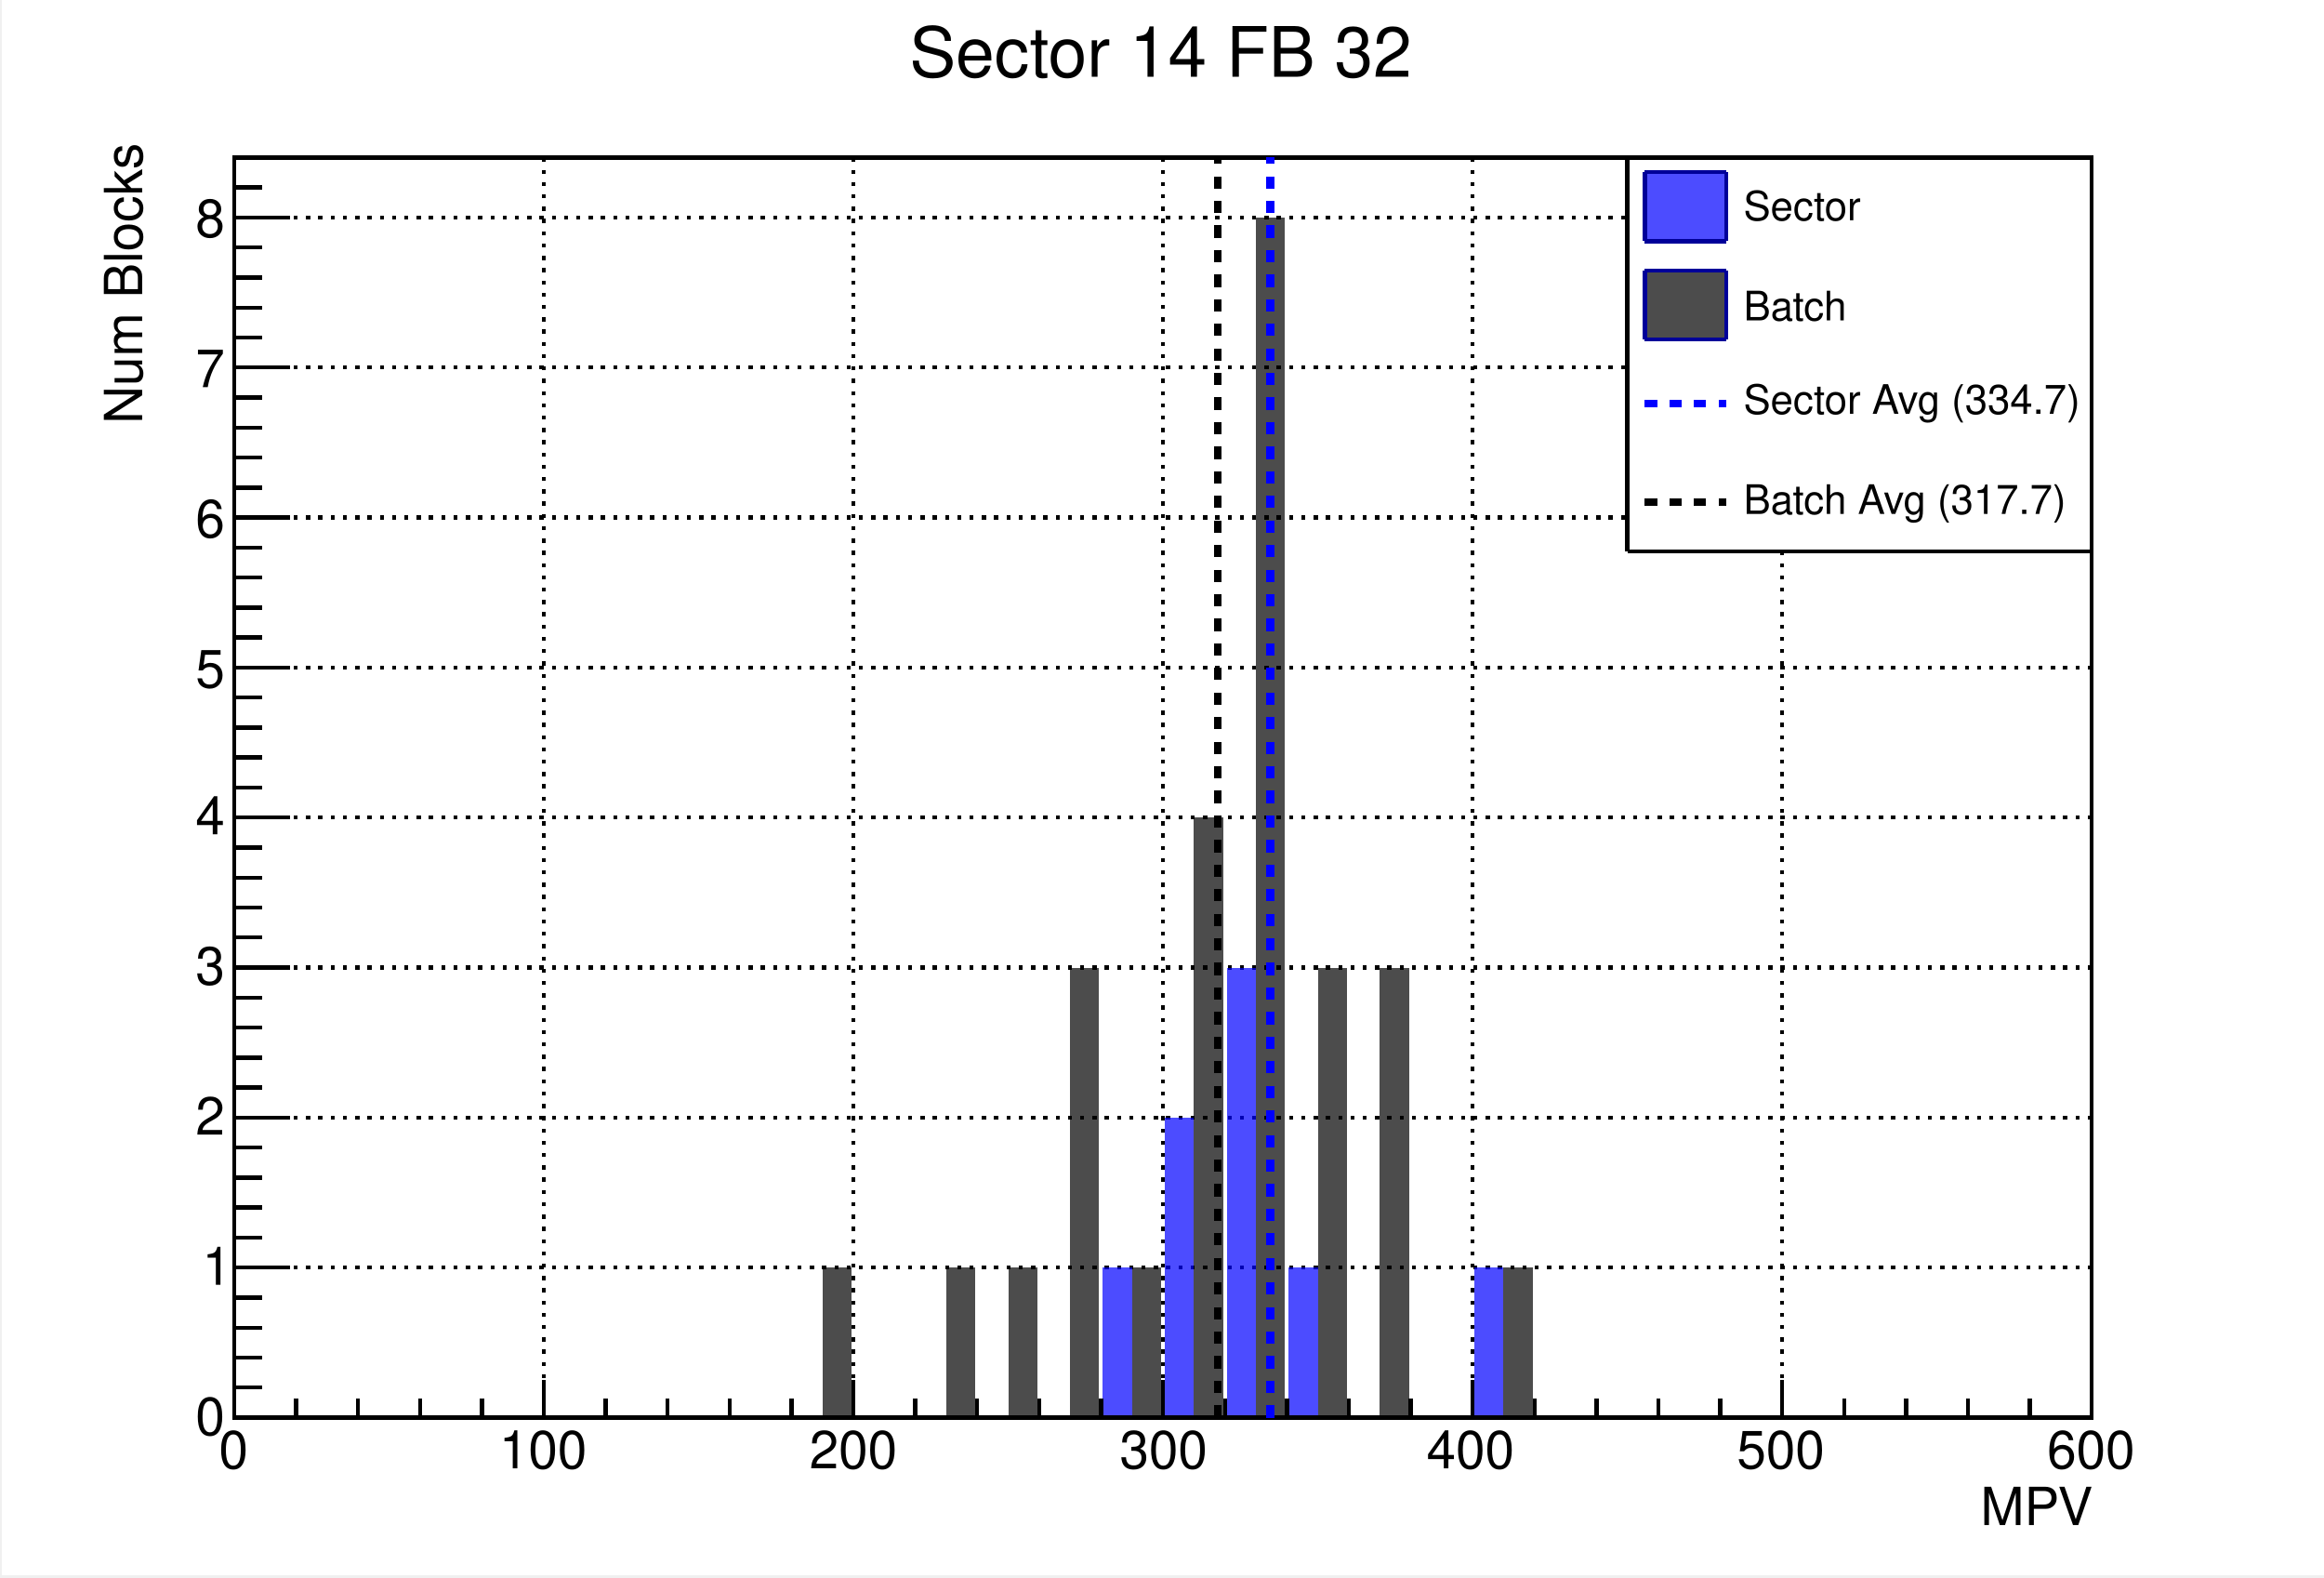
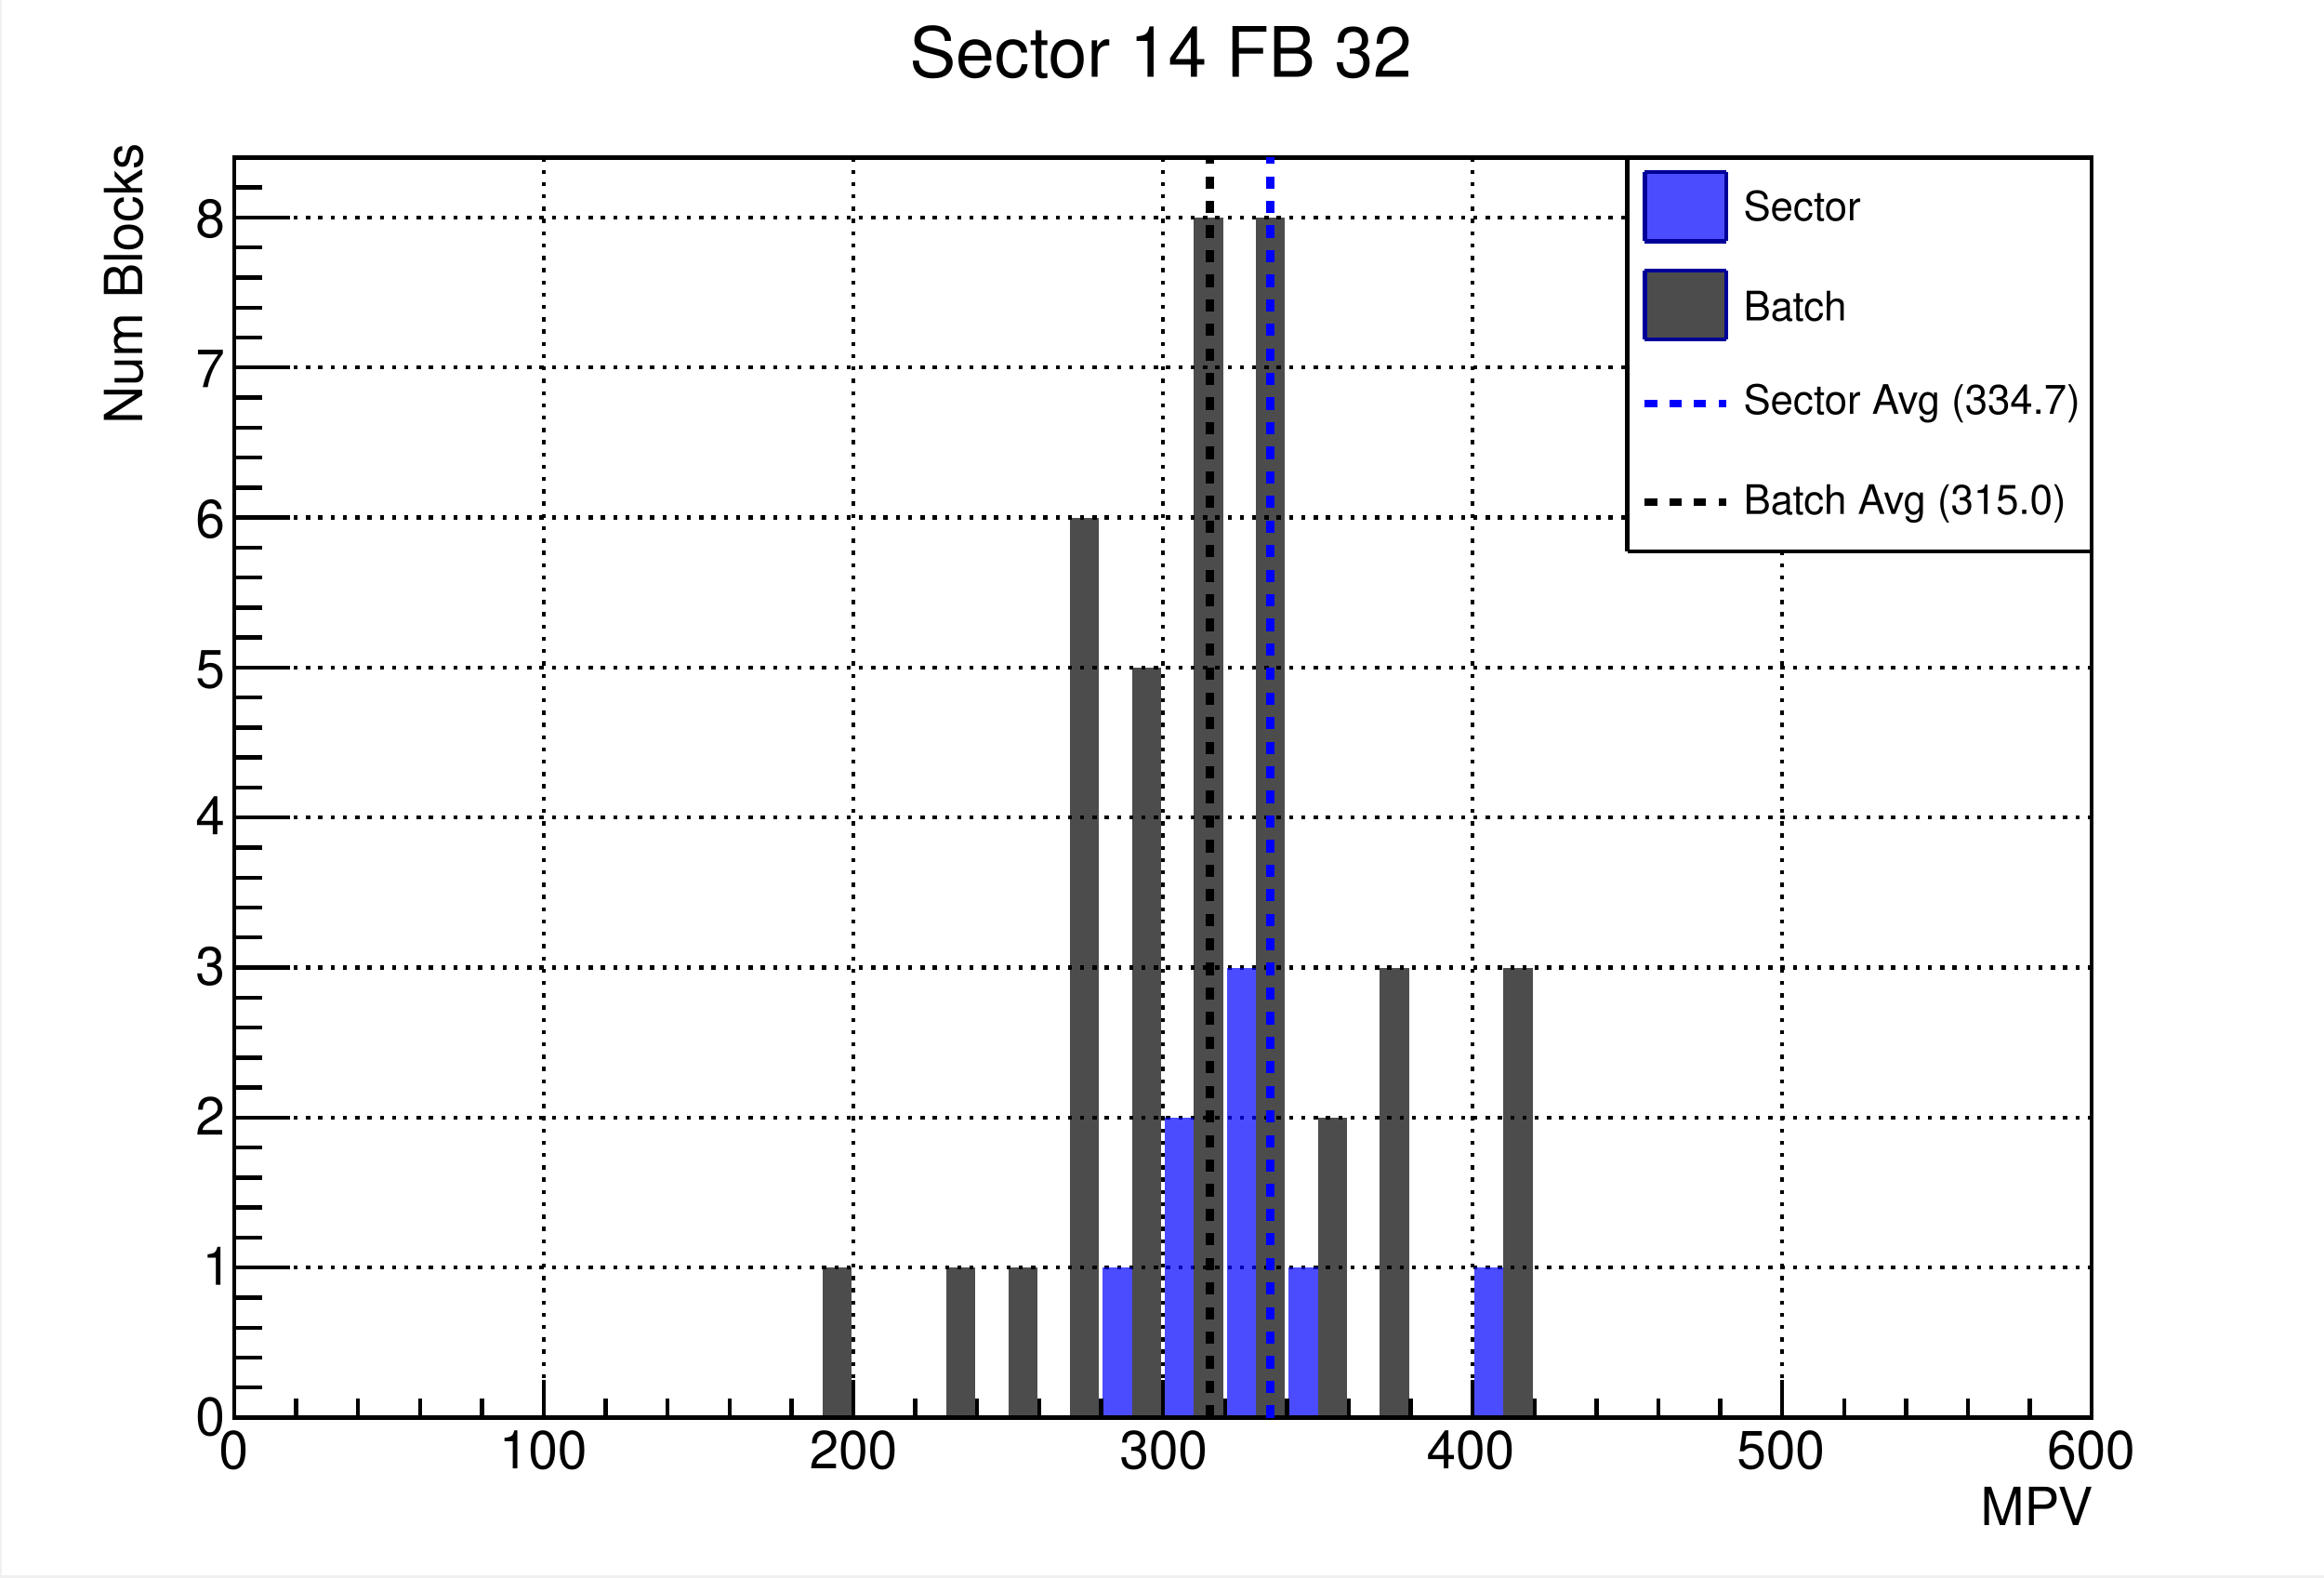
<svg xmlns="http://www.w3.org/2000/svg" width="567.429" height="384.969" viewBox="0 0 567.429 384.969" shape-rendering="crispEdges">
  <defs>
</defs>
  <rect x="0.5" y="0" width="566.929" height="384.469" fill="white" />
  <rect x="57.193" y="38.447" width="453.543" height="307.575" fill="white" />
  <rect x="57.193" y="38.447" width="453.543" height="307.575" fill="none" stroke="black" />
  <rect x="57.193" y="38.447" width="453.543" height="307.575" fill="white" />
  <rect x="57.193" y="38.447" width="453.543" height="307.575" fill="none" stroke="black" />
  <path d="M57.193,346.022h 453.543" fill="none" stroke="black" />
  <path d="M57.193,38.447v 307.575" fill="none" stroke="black" stroke-dasharray=" 1, 2" />
  <path d="M132.783,38.447v 307.575" fill="none" stroke="black" stroke-dasharray=" 1, 2" />
  <path d="M208.374,38.447v 307.575" fill="none" stroke="black" stroke-dasharray=" 1, 2" />
  <path d="M283.965,38.447v 307.575" fill="none" stroke="black" stroke-dasharray=" 1, 2" />
  <path d="M359.555,38.447v 307.575" fill="none" stroke="black" stroke-dasharray=" 1, 2" />
  <path d="M435.146,38.447v 307.575" fill="none" stroke="black" stroke-dasharray=" 1, 2" />
  <path d="M510.736,38.447v 307.575" fill="none" stroke="black" stroke-dasharray=" 1, 2" />
  <path d="M57.193,346.022v -307.575" fill="none" stroke="black" />
  <path d="M510.736,346.022h -453.543" fill="none" stroke="black" stroke-dasharray=" 1, 2" />
  <path d="M510.736,309.406h -453.543" fill="none" stroke="black" stroke-dasharray=" 1, 2" />
  <path d="M510.736,272.79h -453.543" fill="none" stroke="black" stroke-dasharray=" 1, 2" />
  <path d="M510.736,236.174h -453.543" fill="none" stroke="black" stroke-dasharray=" 1, 2" />
  <path d="M510.736,199.558h -453.543" fill="none" stroke="black" stroke-dasharray=" 1, 2" />
  <path d="M510.736,162.942h -453.543" fill="none" stroke="black" stroke-dasharray=" 1, 2" />
  <path d="M510.736,126.326h -453.543" fill="none" stroke="black" stroke-dasharray=" 1, 2" />
  <path d="M510.736,89.71h -453.543" fill="none" stroke="black" stroke-dasharray=" 1, 2" />
  <path d="M510.736,53.093h -453.543" fill="none" stroke="black" stroke-dasharray=" 1, 2" />
  <path d="M510.736,53.093h -453.543" fill="none" stroke="black" stroke-dasharray=" 1, 2" />
  <path d="M57.193,346.022h 453.543" fill="none" stroke="#000099" />
  <path d="M57.193,346.022h 453.543" fill="none" stroke="black" />
  <path d="M57.193,336.795v 9.227" fill="none" stroke="black" />
  <path d="M72.311,341.409v 4.614" fill="none" stroke="black" />
  <path d="M87.429,341.409v 4.614" fill="none" stroke="black" />
  <path d="M102.547,341.409v 4.614" fill="none" stroke="black" />
  <path d="M117.665,341.409v 4.614" fill="none" stroke="black" />
  <path d="M132.783,336.795v 9.227" fill="none" stroke="black" />
  <path d="M147.902,341.409v 4.614" fill="none" stroke="black" />
  <path d="M163.02,341.409v 4.614" fill="none" stroke="black" />
  <path d="M178.138,341.409v 4.614" fill="none" stroke="black" />
  <path d="M193.256,341.409v 4.614" fill="none" stroke="black" />
  <path d="M208.374,336.795v 9.227" fill="none" stroke="black" />
  <path d="M223.492,341.409v 4.614" fill="none" stroke="black" />
  <path d="M238.61,341.409v 4.614" fill="none" stroke="black" />
  <path d="M253.728,341.409v 4.614" fill="none" stroke="black" />
  <path d="M268.846,341.409v 4.614" fill="none" stroke="black" />
  <path d="M283.965,336.795v 9.227" fill="none" stroke="black" />
  <path d="M299.083,341.409v 4.614" fill="none" stroke="black" />
  <path d="M314.201,341.409v 4.614" fill="none" stroke="black" />
  <path d="M329.319,341.409v 4.614" fill="none" stroke="black" />
  <path d="M344.437,341.409v 4.614" fill="none" stroke="black" />
  <path d="M359.555,336.795v 9.227" fill="none" stroke="black" />
  <path d="M374.673,341.409v 4.614" fill="none" stroke="black" />
  <path d="M389.791,341.409v 4.614" fill="none" stroke="black" />
  <path d="M404.909,341.409v 4.614" fill="none" stroke="black" />
  <path d="M420.028,341.409v 4.614" fill="none" stroke="black" />
  <path d="M435.146,336.795v 9.227" fill="none" stroke="black" />
  <path d="M450.264,341.409v 4.614" fill="none" stroke="black" />
  <path d="M465.382,341.409v 4.614" fill="none" stroke="black" />
  <path d="M480.5,341.409v 4.614" fill="none" stroke="black" />
  <path d="M495.618,341.409v 4.614" fill="none" stroke="black" />
  <path d="M510.736,336.795v 9.227" fill="none" stroke="black" />
  <text xml:space="preserve" x="53.446" y="358.403" fill="black" font-size="12.845" font-family="Helvetica">0</text>
  <text xml:space="preserve" x="121.868" y="358.403" fill="black" font-size="12.845" font-family="Helvetica">100</text>
  <text xml:space="preserve" x="197.622" y="358.403" fill="black" font-size="12.845" font-family="Helvetica">200</text>
  <text xml:space="preserve" x="273.375" y="358.403" fill="black" font-size="12.845" font-family="Helvetica">300</text>
  <text xml:space="preserve" x="348.314" y="358.403" fill="black" font-size="12.845" font-family="Helvetica">400</text>
  <text xml:space="preserve" x="424.068" y="358.403" fill="black" font-size="12.845" font-family="Helvetica">500</text>
  <text xml:space="preserve" x="499.821" y="358.403" fill="black" font-size="12.845" font-family="Helvetica">600</text>
  <text xml:space="preserve" x="483.53" y="372.251" fill="black" font-size="12.845" font-family="Helvetica">MPV</text>
  <path d="M57.193,346.022v -307.575" fill="none" stroke="black" />
  <path d="M70.799,346.022h -13.606" fill="none" stroke="black" />
  <path d="M63.996,338.699h -6.803" fill="none" stroke="black" />
  <path d="M63.996,331.376h -6.803" fill="none" stroke="black" />
  <path d="M63.996,324.053h -6.803" fill="none" stroke="black" />
  <path d="M63.996,316.729h -6.803" fill="none" stroke="black" />
  <path d="M70.799,309.406h -13.606" fill="none" stroke="black" />
  <path d="M63.996,302.083h -6.803" fill="none" stroke="black" />
  <path d="M63.996,294.76h -6.803" fill="none" stroke="black" />
  <path d="M63.996,287.436h -6.803" fill="none" stroke="black" />
  <path d="M63.996,280.113h -6.803" fill="none" stroke="black" />
  <path d="M70.799,272.79h -13.606" fill="none" stroke="black" />
  <path d="M63.996,265.467h -6.803" fill="none" stroke="black" />
  <path d="M63.996,258.144h -6.803" fill="none" stroke="black" />
  <path d="M63.996,250.82h -6.803" fill="none" stroke="black" />
  <path d="M63.996,243.497h -6.803" fill="none" stroke="black" />
  <path d="M70.799,236.174h -13.606" fill="none" stroke="black" />
  <path d="M63.996,228.851h -6.803" fill="none" stroke="black" />
  <path d="M63.996,221.527h -6.803" fill="none" stroke="black" />
  <path d="M63.996,214.204h -6.803" fill="none" stroke="black" />
  <path d="M63.996,206.881h -6.803" fill="none" stroke="black" />
  <path d="M70.799,199.558h -13.606" fill="none" stroke="black" />
  <path d="M63.996,192.235h -6.803" fill="none" stroke="black" />
  <path d="M63.996,184.911h -6.803" fill="none" stroke="black" />
  <path d="M63.996,177.588h -6.803" fill="none" stroke="black" />
  <path d="M63.996,170.265h -6.803" fill="none" stroke="black" />
  <path d="M70.799,162.942h -13.606" fill="none" stroke="black" />
  <path d="M63.996,155.618h -6.803" fill="none" stroke="black" />
  <path d="M63.996,148.295h -6.803" fill="none" stroke="black" />
  <path d="M63.996,140.972h -6.803" fill="none" stroke="black" />
  <path d="M63.996,133.649h -6.803" fill="none" stroke="black" />
  <path d="M70.799,126.326h -13.606" fill="none" stroke="black" />
  <path d="M63.996,119.002h -6.803" fill="none" stroke="black" />
  <path d="M63.996,111.679h -6.803" fill="none" stroke="black" />
  <path d="M63.996,104.356h -6.803" fill="none" stroke="black" />
  <path d="M63.996,97.033h -6.803" fill="none" stroke="black" />
  <path d="M70.799,89.71h -13.606" fill="none" stroke="black" />
  <path d="M63.996,82.386h -6.803" fill="none" stroke="black" />
  <path d="M63.996,75.063h -6.803" fill="none" stroke="black" />
  <path d="M63.996,67.74h -6.803" fill="none" stroke="black" />
  <path d="M63.996,60.417h -6.803" fill="none" stroke="black" />
  <path d="M70.799,53.093h -13.606" fill="none" stroke="black" />
  <path d="M70.799,53.093h -13.606" fill="none" stroke="black" />
  <path d="M63.996,45.77h -6.803" fill="none" stroke="black" />
  <path d="M63.996,38.447h -6.803" fill="none" stroke="black" />
  <text xml:space="preserve" x="47.744" y="350.258" fill="black" font-size="12.845" font-family="Helvetica">0</text>
  <text xml:space="preserve" x="49.373" y="313.603" fill="black" font-size="12.845" font-family="Helvetica">1</text>
  <text xml:space="preserve" x="47.744" y="276.948" fill="black" font-size="12.845" font-family="Helvetica">2</text>
  <text xml:space="preserve" x="47.744" y="240.293" fill="black" font-size="12.845" font-family="Helvetica">3</text>
  <text xml:space="preserve" x="47.744" y="203.638" fill="black" font-size="12.845" font-family="Helvetica">4</text>
  <text xml:space="preserve" x="47.744" y="167.798" fill="black" font-size="12.845" font-family="Helvetica">5</text>
  <text xml:space="preserve" x="47.744" y="131.143" fill="black" font-size="12.845" font-family="Helvetica">6</text>
  <text xml:space="preserve" x="47.744" y="94.488" fill="black" font-size="12.845" font-family="Helvetica">7</text>
  <text xml:space="preserve" x="47.744" y="57.833" fill="black" font-size="12.845" font-family="Helvetica">8</text>
  <g transform="rotate(-90,34.7112,103.448)">
    <text xml:space="preserve" x="34.711" y="103.448" fill="black" font-size="12.845" font-family="Helvetica">Num Blocks</text>
  </g>
  <rect x="57.647" y="346.022" width="7.106" height="0" fill="#0000ff" fill-opacity="0.70" stroke-opacity="0.70" />
  <rect x="72.765" y="346.022" width="7.106" height="0" fill="#0000ff" fill-opacity="0.70" stroke-opacity="0.70" />
  <rect x="87.883" y="346.022" width="7.106" height="0" fill="#0000ff" fill-opacity="0.70" stroke-opacity="0.70" />
  <rect x="103.001" y="346.022" width="7.106" height="0" fill="#0000ff" fill-opacity="0.70" stroke-opacity="0.70" />
  <rect x="118.119" y="346.022" width="7.106" height="0" fill="#0000ff" fill-opacity="0.70" stroke-opacity="0.70" />
  <rect x="133.237" y="346.022" width="7.106" height="0" fill="#0000ff" fill-opacity="0.70" stroke-opacity="0.70" />
  <rect x="148.355" y="346.022" width="7.106" height="0" fill="#0000ff" fill-opacity="0.70" stroke-opacity="0.70" />
  <rect x="163.473" y="346.022" width="7.106" height="0" fill="#0000ff" fill-opacity="0.70" stroke-opacity="0.70" />
  <rect x="178.591" y="346.022" width="7.106" height="0" fill="#0000ff" fill-opacity="0.70" stroke-opacity="0.70" />
  <rect x="193.709" y="346.022" width="7.106" height="0" fill="#0000ff" fill-opacity="0.70" stroke-opacity="0.70" />
  <rect x="208.828" y="346.022" width="7.106" height="0" fill="#0000ff" fill-opacity="0.70" stroke-opacity="0.70" />
  <rect x="223.946" y="346.022" width="7.106" height="0" fill="#0000ff" fill-opacity="0.70" stroke-opacity="0.70" />
  <rect x="239.064" y="346.022" width="7.106" height="0" fill="#0000ff" fill-opacity="0.70" stroke-opacity="0.70" />
  <rect x="254.182" y="346.022" width="7.106" height="0" fill="#0000ff" fill-opacity="0.70" stroke-opacity="0.70" />
  <rect x="269.3" y="309.406" width="7.106" height="36.616" fill="#0000ff" fill-opacity="0.70" stroke-opacity="0.70" />
  <rect x="284.418" y="272.79" width="7.106" height="73.232" fill="#0000ff" fill-opacity="0.70" stroke-opacity="0.70" />
  <rect x="299.536" y="236.174" width="7.106" height="109.848" fill="#0000ff" fill-opacity="0.70" stroke-opacity="0.70" />
  <rect x="314.654" y="309.406" width="7.106" height="36.616" fill="#0000ff" fill-opacity="0.70" stroke-opacity="0.70" />
  <rect x="329.772" y="346.022" width="7.106" height="0" fill="#0000ff" fill-opacity="0.70" stroke-opacity="0.70" />
  <rect x="344.891" y="346.022" width="7.106" height="0" fill="#0000ff" fill-opacity="0.70" stroke-opacity="0.70" />
  <rect x="360.009" y="309.406" width="7.106" height="36.616" fill="#0000ff" fill-opacity="0.70" stroke-opacity="0.70" />
  <rect x="375.127" y="346.022" width="7.106" height="0" fill="#0000ff" fill-opacity="0.70" stroke-opacity="0.70" />
  <rect x="390.245" y="346.022" width="7.106" height="0" fill="#0000ff" fill-opacity="0.70" stroke-opacity="0.70" />
  <rect x="405.363" y="346.022" width="7.106" height="0" fill="#0000ff" fill-opacity="0.70" stroke-opacity="0.70" />
  <rect x="420.481" y="346.022" width="7.106" height="0" fill="#0000ff" fill-opacity="0.70" stroke-opacity="0.70" />
  <rect x="435.599" y="346.022" width="7.106" height="0" fill="#0000ff" fill-opacity="0.70" stroke-opacity="0.70" />
  <rect x="450.717" y="346.022" width="7.106" height="0" fill="#0000ff" fill-opacity="0.70" stroke-opacity="0.70" />
  <rect x="465.835" y="346.022" width="7.106" height="0" fill="#0000ff" fill-opacity="0.70" stroke-opacity="0.70" />
  <rect x="480.954" y="346.022" width="7.106" height="0" fill="#0000ff" fill-opacity="0.70" stroke-opacity="0.70" />
  <rect x="496.072" y="346.022" width="7.106" height="0" fill="#0000ff" fill-opacity="0.70" stroke-opacity="0.70" />
  <rect x="64.752" y="346.022" width="7.106" height="0" fill="black" fill-opacity="0.70" stroke-opacity="0.70" />
  <rect x="79.87" y="346.022" width="7.106" height="0" fill="black" fill-opacity="0.70" stroke-opacity="0.70" />
  <rect x="94.988" y="346.022" width="7.106" height="0" fill="black" fill-opacity="0.70" stroke-opacity="0.70" />
  <rect x="110.106" y="346.022" width="7.106" height="0" fill="black" fill-opacity="0.70" stroke-opacity="0.70" />
  <rect x="125.224" y="346.022" width="7.106" height="0" fill="black" fill-opacity="0.70" stroke-opacity="0.70" />
  <rect x="140.343" y="346.022" width="7.106" height="0" fill="black" fill-opacity="0.70" stroke-opacity="0.70" />
  <rect x="155.461" y="346.022" width="7.106" height="0" fill="black" fill-opacity="0.70" stroke-opacity="0.70" />
  <rect x="170.579" y="346.022" width="7.106" height="0" fill="black" fill-opacity="0.70" stroke-opacity="0.70" />
  <rect x="185.697" y="346.022" width="7.106" height="0" fill="black" fill-opacity="0.70" stroke-opacity="0.70" />
  <rect x="200.815" y="309.406" width="7.106" height="36.616" fill="black" fill-opacity="0.70" stroke-opacity="0.70" />
  <rect x="215.933" y="346.022" width="7.106" height="0" fill="black" fill-opacity="0.70" stroke-opacity="0.70" />
  <rect x="231.051" y="309.406" width="7.106" height="36.616" fill="black" fill-opacity="0.70" stroke-opacity="0.70" />
  <rect x="246.169" y="309.406" width="7.106" height="36.616" fill="black" fill-opacity="0.70" stroke-opacity="0.70" />
-   <rect x="261.287" y="236.174" width="7.106" height="109.848" fill="black" fill-opacity="0.70" stroke-opacity="0.70" />
-   <rect x="276.406" y="309.406" width="7.106" height="36.616" fill="black" fill-opacity="0.70" stroke-opacity="0.70" />
-   <rect x="291.524" y="199.558" width="7.106" height="146.464" fill="black" fill-opacity="0.70" stroke-opacity="0.70" />
+   <rect x="261.287" y="126.326" width="7.106" height="219.697" fill="black" fill-opacity="0.70" stroke-opacity="0.70" />
+   <rect x="276.406" y="162.942" width="7.106" height="183.081" fill="black" fill-opacity="0.70" stroke-opacity="0.70" />
+   <rect x="291.524" y="53.093" width="7.106" height="292.929" fill="black" fill-opacity="0.70" stroke-opacity="0.70" />
  <rect x="306.642" y="53.093" width="7.106" height="292.929" fill="black" fill-opacity="0.70" stroke-opacity="0.70" />
-   <rect x="321.76" y="236.174" width="7.106" height="109.848" fill="black" fill-opacity="0.70" stroke-opacity="0.70" />
+   <rect x="321.76" y="272.79" width="7.106" height="73.232" fill="black" fill-opacity="0.70" stroke-opacity="0.70" />
  <rect x="336.878" y="236.174" width="7.106" height="109.848" fill="black" fill-opacity="0.70" stroke-opacity="0.70" />
  <rect x="351.996" y="346.022" width="7.106" height="0" fill="black" fill-opacity="0.70" stroke-opacity="0.70" />
-   <rect x="367.114" y="309.406" width="7.106" height="36.616" fill="black" fill-opacity="0.70" stroke-opacity="0.70" />
+   <rect x="367.114" y="236.174" width="7.106" height="109.848" fill="black" fill-opacity="0.70" stroke-opacity="0.70" />
  <rect x="382.232" y="346.022" width="7.106" height="0" fill="black" fill-opacity="0.70" stroke-opacity="0.70" />
  <rect x="397.35" y="346.022" width="7.106" height="0" fill="black" fill-opacity="0.70" stroke-opacity="0.70" />
  <rect x="412.469" y="346.022" width="7.106" height="0" fill="black" fill-opacity="0.70" stroke-opacity="0.70" />
  <rect x="427.587" y="346.022" width="7.106" height="0" fill="black" fill-opacity="0.70" stroke-opacity="0.70" />
  <rect x="442.705" y="346.022" width="7.106" height="0" fill="black" fill-opacity="0.70" stroke-opacity="0.70" />
  <rect x="457.823" y="346.022" width="7.106" height="0" fill="black" fill-opacity="0.70" stroke-opacity="0.70" />
  <rect x="472.941" y="346.022" width="7.106" height="0" fill="black" fill-opacity="0.70" stroke-opacity="0.70" />
  <rect x="488.059" y="346.022" width="7.106" height="0" fill="black" fill-opacity="0.70" stroke-opacity="0.70" />
  <rect x="503.177" y="346.022" width="7.106" height="0" fill="black" fill-opacity="0.70" stroke-opacity="0.70" />
  <path d="M57.193,346.022h 453.543" fill="none" stroke="black" />
  <path d="M57.193,336.795v 9.227" fill="none" stroke="black" />
  <path d="M72.311,341.409v 4.614" fill="none" stroke="black" />
  <path d="M87.429,341.409v 4.614" fill="none" stroke="black" />
  <path d="M102.547,341.409v 4.614" fill="none" stroke="black" />
  <path d="M117.665,341.409v 4.614" fill="none" stroke="black" />
  <path d="M132.783,336.795v 9.227" fill="none" stroke="black" />
  <path d="M147.902,341.409v 4.614" fill="none" stroke="black" />
  <path d="M163.02,341.409v 4.614" fill="none" stroke="black" />
  <path d="M178.138,341.409v 4.614" fill="none" stroke="black" />
  <path d="M193.256,341.409v 4.614" fill="none" stroke="black" />
  <path d="M208.374,336.795v 9.227" fill="none" stroke="black" />
  <path d="M223.492,341.409v 4.614" fill="none" stroke="black" />
  <path d="M238.61,341.409v 4.614" fill="none" stroke="black" />
  <path d="M253.728,341.409v 4.614" fill="none" stroke="black" />
  <path d="M268.846,341.409v 4.614" fill="none" stroke="black" />
  <path d="M283.965,336.795v 9.227" fill="none" stroke="black" />
  <path d="M299.083,341.409v 4.614" fill="none" stroke="black" />
  <path d="M314.201,341.409v 4.614" fill="none" stroke="black" />
  <path d="M329.319,341.409v 4.614" fill="none" stroke="black" />
  <path d="M344.437,341.409v 4.614" fill="none" stroke="black" />
  <path d="M359.555,336.795v 9.227" fill="none" stroke="black" />
  <path d="M374.673,341.409v 4.614" fill="none" stroke="black" />
  <path d="M389.791,341.409v 4.614" fill="none" stroke="black" />
  <path d="M404.909,341.409v 4.614" fill="none" stroke="black" />
  <path d="M420.028,341.409v 4.614" fill="none" stroke="black" />
  <path d="M435.146,336.795v 9.227" fill="none" stroke="black" />
  <path d="M450.264,341.409v 4.614" fill="none" stroke="black" />
  <path d="M465.382,341.409v 4.614" fill="none" stroke="black" />
  <path d="M480.5,341.409v 4.614" fill="none" stroke="black" />
  <path d="M495.618,341.409v 4.614" fill="none" stroke="black" />
  <path d="M510.736,336.795v 9.227" fill="none" stroke="black" />
  <path d="M57.193,346.022v -307.575" fill="none" stroke="black" />
  <path d="M70.799,346.022h -13.606" fill="none" stroke="black" />
  <path d="M63.996,338.699h -6.803" fill="none" stroke="black" />
  <path d="M63.996,331.376h -6.803" fill="none" stroke="black" />
  <path d="M63.996,324.053h -6.803" fill="none" stroke="black" />
  <path d="M63.996,316.729h -6.803" fill="none" stroke="black" />
  <path d="M70.799,309.406h -13.606" fill="none" stroke="black" />
  <path d="M63.996,302.083h -6.803" fill="none" stroke="black" />
  <path d="M63.996,294.76h -6.803" fill="none" stroke="black" />
  <path d="M63.996,287.436h -6.803" fill="none" stroke="black" />
  <path d="M63.996,280.113h -6.803" fill="none" stroke="black" />
  <path d="M70.799,272.79h -13.606" fill="none" stroke="black" />
  <path d="M63.996,265.467h -6.803" fill="none" stroke="black" />
  <path d="M63.996,258.144h -6.803" fill="none" stroke="black" />
  <path d="M63.996,250.82h -6.803" fill="none" stroke="black" />
  <path d="M63.996,243.497h -6.803" fill="none" stroke="black" />
  <path d="M70.799,236.174h -13.606" fill="none" stroke="black" />
  <path d="M63.996,228.851h -6.803" fill="none" stroke="black" />
  <path d="M63.996,221.527h -6.803" fill="none" stroke="black" />
  <path d="M63.996,214.204h -6.803" fill="none" stroke="black" />
  <path d="M63.996,206.881h -6.803" fill="none" stroke="black" />
  <path d="M70.799,199.558h -13.606" fill="none" stroke="black" />
  <path d="M63.996,192.235h -6.803" fill="none" stroke="black" />
  <path d="M63.996,184.911h -6.803" fill="none" stroke="black" />
  <path d="M63.996,177.588h -6.803" fill="none" stroke="black" />
  <path d="M63.996,170.265h -6.803" fill="none" stroke="black" />
  <path d="M70.799,162.942h -13.606" fill="none" stroke="black" />
  <path d="M63.996,155.618h -6.803" fill="none" stroke="black" />
  <path d="M63.996,148.295h -6.803" fill="none" stroke="black" />
  <path d="M63.996,140.972h -6.803" fill="none" stroke="black" />
  <path d="M63.996,133.649h -6.803" fill="none" stroke="black" />
  <path d="M70.799,126.326h -13.606" fill="none" stroke="black" />
  <path d="M63.996,119.002h -6.803" fill="none" stroke="black" />
  <path d="M63.996,111.679h -6.803" fill="none" stroke="black" />
  <path d="M63.996,104.356h -6.803" fill="none" stroke="black" />
  <path d="M63.996,97.033h -6.803" fill="none" stroke="black" />
  <path d="M70.799,89.71h -13.606" fill="none" stroke="black" />
  <path d="M63.996,82.386h -6.803" fill="none" stroke="black" />
  <path d="M63.996,75.063h -6.803" fill="none" stroke="black" />
  <path d="M63.996,67.74h -6.803" fill="none" stroke="black" />
  <path d="M63.996,60.417h -6.803" fill="none" stroke="black" />
  <path d="M70.799,53.093h -13.606" fill="none" stroke="black" />
  <path d="M70.799,53.093h -13.606" fill="none" stroke="black" />
  <path d="M63.996,45.77h -6.803" fill="none" stroke="black" />
  <path d="M63.996,38.447h -6.803" fill="none" stroke="black" />
  <text xml:space="preserve" x="222.059" y="18.735" fill="black" font-size="16.99" font-family="Helvetica">Sector 14 FB 32</text>
  <path d="M310.159,346.022v -307.575" fill="none" stroke="#0000ff" stroke-width="2" stroke-dasharray=" 3, 3" />
-   <path d="M297.333,346.022v -307.575" fill="none" stroke="black" stroke-width="2" stroke-dasharray=" 3, 3" />
+   <path d="M295.341,346.022v -307.575" fill="none" stroke="black" stroke-width="2" stroke-dasharray=" 3, 3" />
  <rect x="397.35" y="38.447" width="113.386" height="96.117" fill="white" />
  <path d="M397.35,134.564h 113.386" fill="none" stroke="black" />
  <path d="M510.736,134.564v -96.117" fill="none" stroke="black" />
  <path d="M510.736,38.447h -113.386" fill="none" stroke="black" />
  <path d="M397.35,38.447v 96.117" fill="none" stroke="black" />
  <text xml:space="preserve" x="425.697" y="53.761" fill="black" font-size="9.922" font-family="Helvetica">Sector</text>
  <path d="M401.602,58.872h 19.843v -16.82h -19.843z" fill="#0000ff" fill-opacity="0.70" stroke-opacity="0.70" />
  <path d="M401.602,42.051h 19.843" fill="none" stroke="#000099" />
  <path d="M401.602,58.872h 19.843" fill="none" stroke="#000099" />
  <path d="M421.445,58.872v -16.82" fill="none" stroke="#000099" />
  <path d="M401.602,58.872v -16.82" fill="none" stroke="#000099" />
  <text xml:space="preserve" x="425.697" y="78.197" fill="black" font-size="9.922" font-family="Helvetica">Batch</text>
  <path d="M401.602,82.901h 19.843v -16.82h -19.843z" fill="black" fill-opacity="0.70" stroke-opacity="0.70" />
  <path d="M401.602,66.081h 19.843" fill="none" stroke="#000099" />
  <path d="M401.602,82.901h 19.843" fill="none" stroke="#000099" />
  <path d="M421.445,82.901v -16.82" fill="none" stroke="#000099" />
  <path d="M401.602,82.901v -16.82" fill="none" stroke="#000099" />
  <text xml:space="preserve" x="425.697" y="101.005" fill="black" font-size="9.922" font-family="Helvetica">Sector Avg (334.7)</text>
  <path d="M401.602,98.52h 19.843" fill="none" stroke="#0000ff" stroke-width="2" stroke-dasharray=" 3, 3" />
-   <text xml:space="preserve" x="425.697" y="125.441" fill="black" font-size="9.922" font-family="Helvetica">Batch Avg (317.7)</text>
+   <text xml:space="preserve" x="425.697" y="125.441" fill="black" font-size="9.922" font-family="Helvetica">Batch Avg (315.0)</text>
  <path d="M401.602,122.55h 19.843" fill="none" stroke="black" stroke-width="2" stroke-dasharray=" 3, 3" />
</svg>
